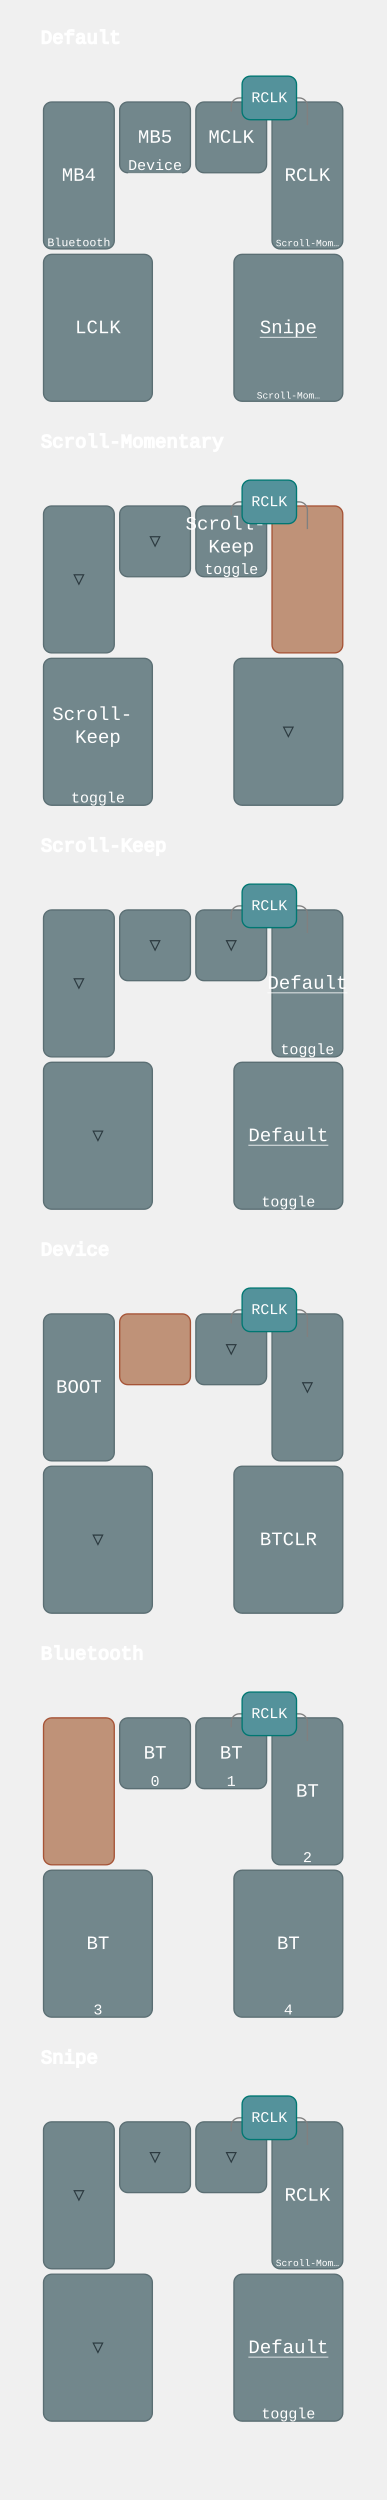
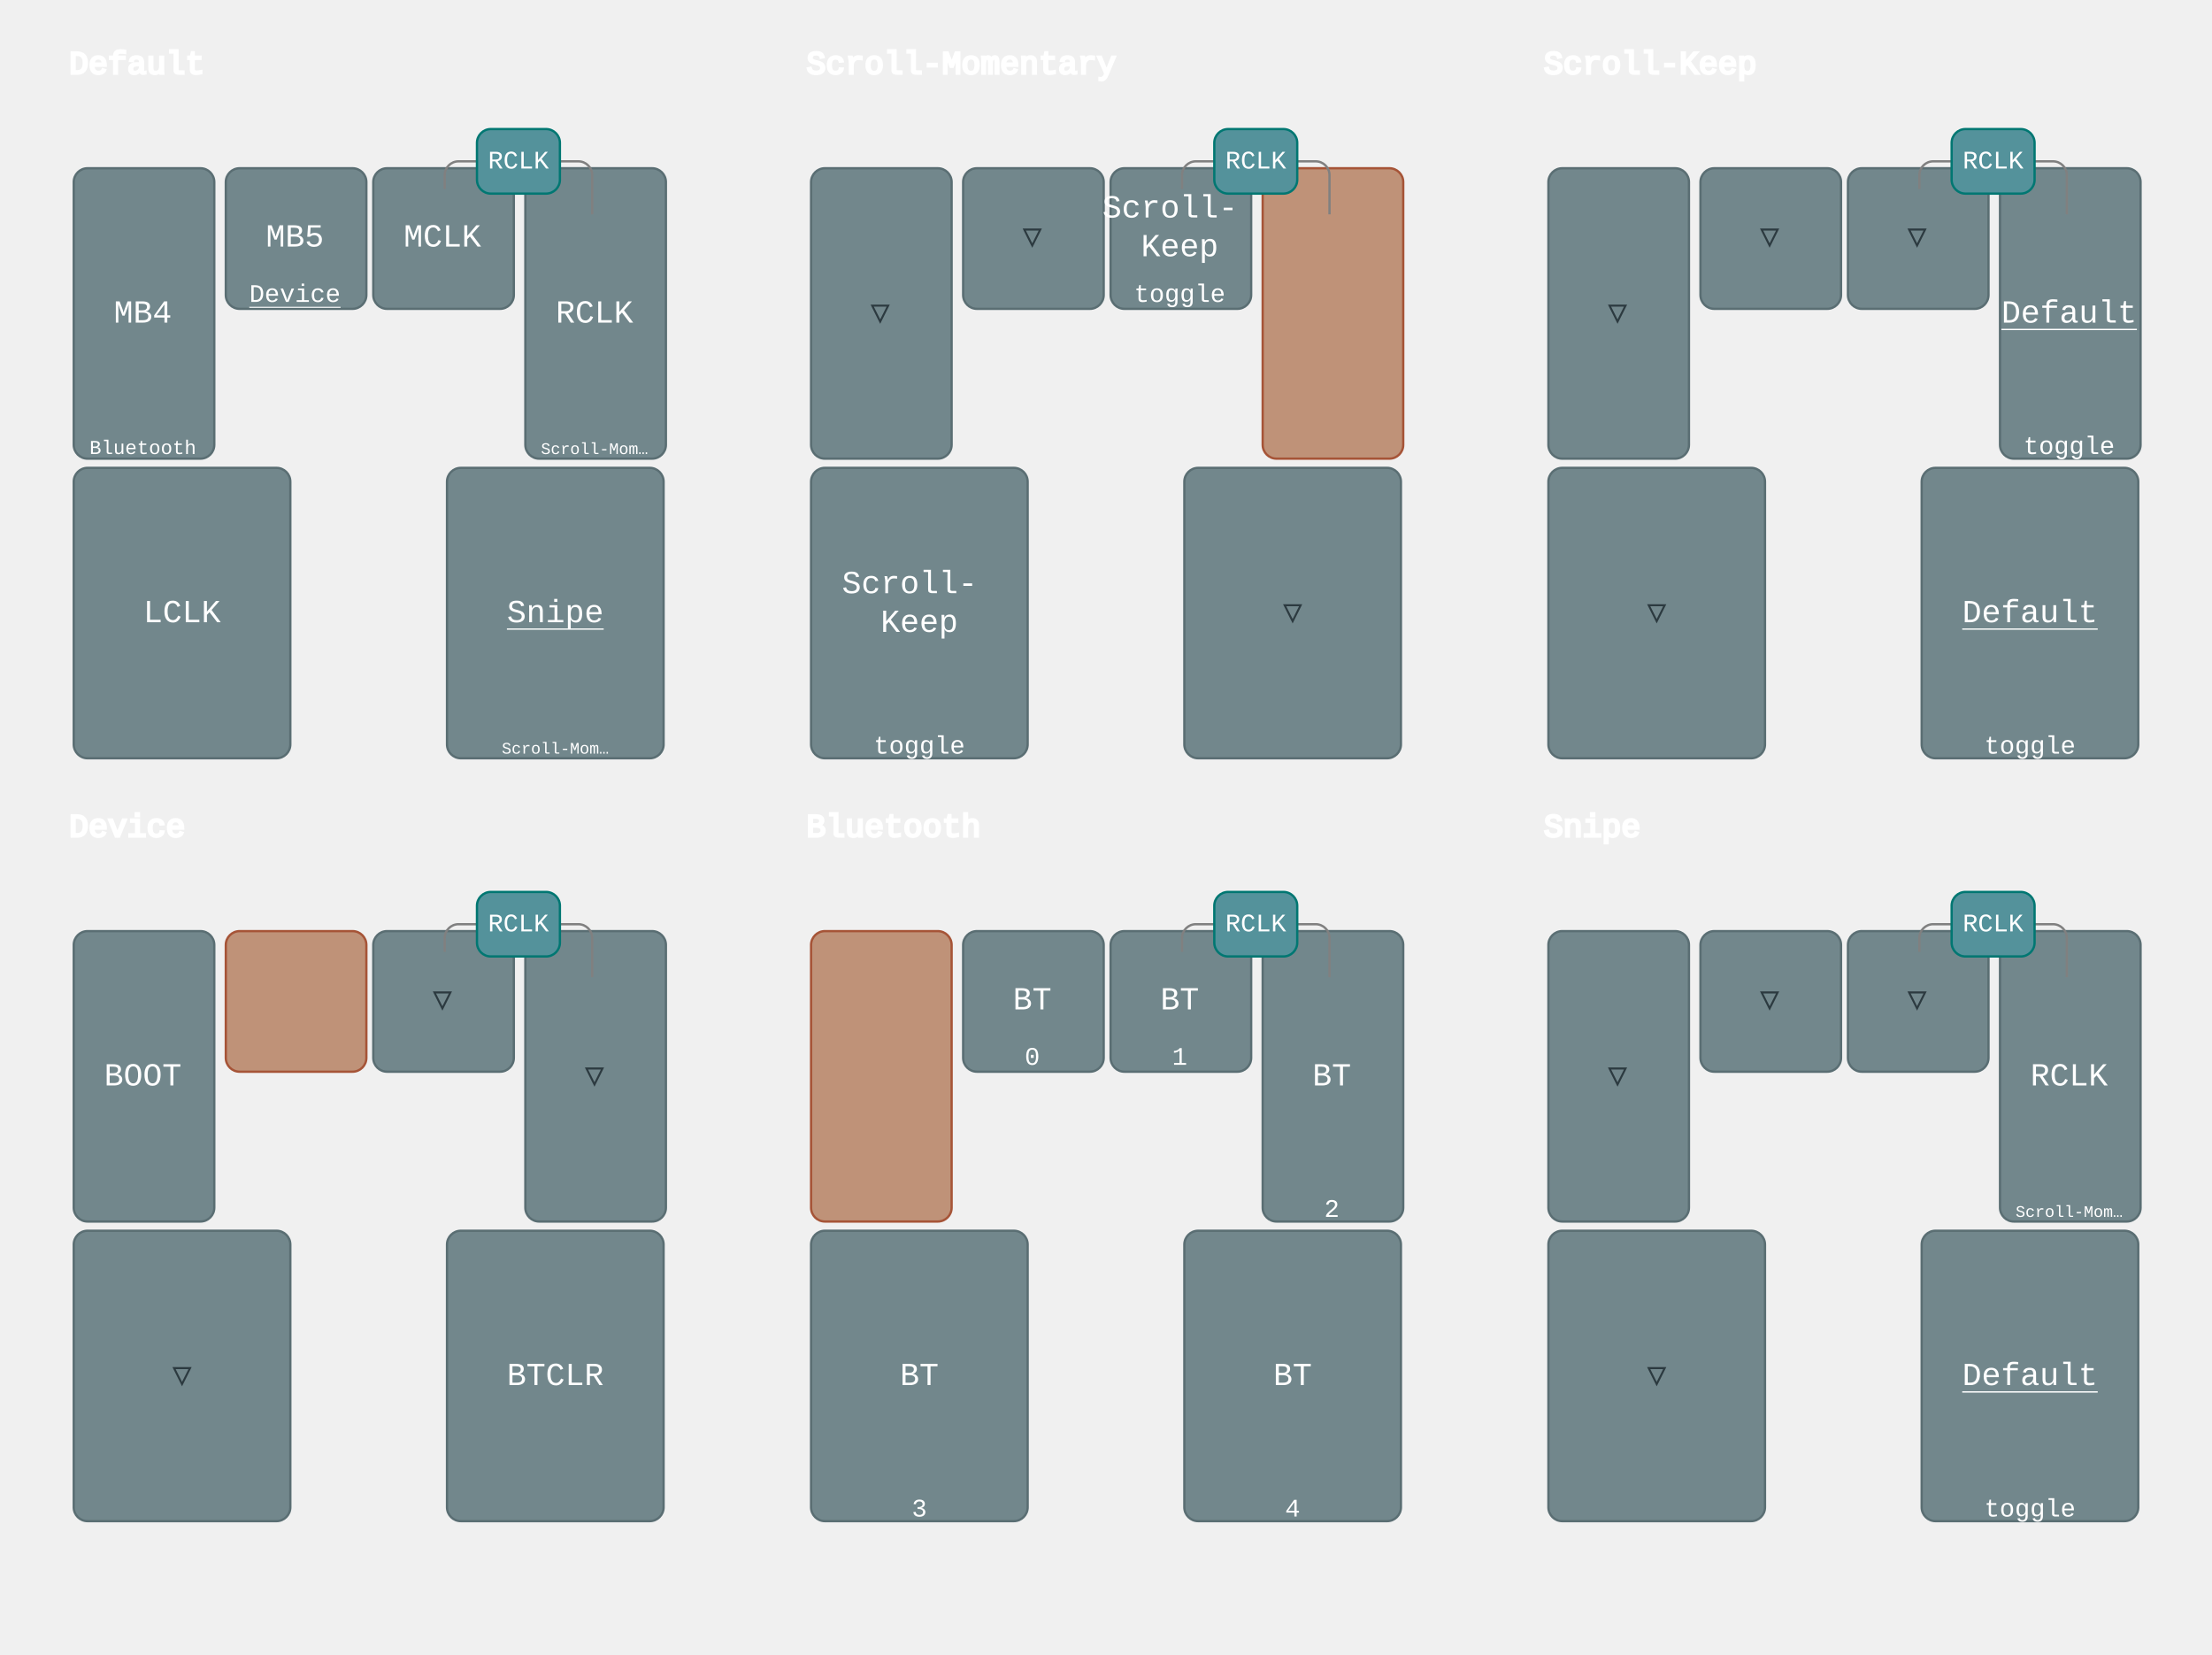
- <svg xmlns="http://www.w3.org/2000/svg" width="284" height="1838" viewBox="0 0 284 1838" class="keymap">
+ <svg xmlns="http://www.w3.org/2000/svg" width="960" height="718" viewBox="0 0 960 718" class="keymap">
  <style>svg path {
    fill: inherit;
}
svg.keymap {
    font-family: Menlo,SFMono-Regular,Consolas,Liberation Mono,monospace;
    font-size: 14px;
    font-kerning: normal;
    text-rendering: optimizeLegibility;
    fill: #FFF;
    background: #141F26;
}
rect.key {
    fill: #72878C;
    stroke: #5A6E73;
    stroke-width: 1;
}
rect.side {
    filter: brightness(90%);
}
rect.combo, rect.combo-separate {
    fill: #54929b;
    stroke: #007772;
}
rect.held, rect.combo.held {
    stroke: #A65437;
    fill: #BF9278;
}
rect.ghost, rect.combo.ghost {
    stroke-dasharray: 4, 4;
    stroke-width: 2;
}
text {
    text-anchor: middle;
    dominant-baseline: middle;
}
text.label {
    text-anchor: start;
    stroke: white;
    paint-order: stroke;
}
text.combo, text.hold, text.shifted, text.left, text.right, text.tl, text.tr, text.bl, text.br {
    font-size: 11px;
}
text.hold, text.bl, text.br {
    text-anchor: middle;
    dominant-baseline: auto;
}
text.shifted, text.tl, text.tr {
    text-anchor: middle;
    dominant-baseline: hanging;
}
text.left, text.tl, text.bl {
    text-anchor: start;
}
text.right, text.tr, text.br {
    text-anchor: end;
}
text.layer-activator {
    text-decoration: underline;
}
text.combo.hold, text.combo.shifted, text.combo.left, text.combo.right {
    font-size: 8px;
}
text.trans {
    fill: #2C3A40;
}
path.combo {
    stroke-width: 1;
    stroke: gray;
    fill: none;
}
.icon-tabler &gt; path {
    fill: inherit;
    stroke: inherit;
    stroke-width: 2;
}
.icon-tabler &gt; path[stroke="none"][fill="none"] {
    visibility: hidden;
}</style>
  <g transform="translate(30, 0)" class="layer-Default">
    <text x="0" y="28" class="label" id="Default">Default</text>
-     <g transform="translate(0, 73)">
-       <g transform="translate(28, 56)" class="key keypos-0">
-         <rect rx="6" ry="6" x="-26" y="-54" width="52" height="108" class="key" />
+     <g transform="translate(0, 71)">
+       <g transform="translate(32, 65)" class="key keypos-0">
+         <rect rx="6" ry="6" x="-30" y="-63" width="61" height="126" class="key" />
        <text x="0" y="0" class="key tap">MB4</text>
        <a href="#Bluetooth">
-           <text x="0" y="52" class="key hold layer-activator">
+           <text x="0" y="61" class="key hold layer-activator">
            <tspan style="font-size: 78%">Bluetooth</tspan>
          </text>
        </a>
      </g>
-       <g transform="translate(84, 28)" class="key keypos-1">
-         <rect rx="6" ry="6" x="-26" y="-26" width="52" height="52" class="key" />
+       <g transform="translate(98, 32)" class="key keypos-1">
+         <rect rx="6" ry="6" x="-30" y="-30" width="61" height="61" class="key" />
        <text x="0" y="0" class="key tap">MB5</text>
        <a href="#Device">
-           <text x="0" y="24" class="key hold layer-activator">Device</text>
-         </a>
-       </g>
-       <g transform="translate(140, 28)" class="key keypos-2">
-         <rect rx="6" ry="6" x="-26" y="-26" width="52" height="52" class="key" />
+           <text x="0" y="28" class="key hold layer-activator">Device</text>
+         </a>
+       </g>
+       <g transform="translate(162, 32)" class="key keypos-2">
+         <rect rx="6" ry="6" x="-30" y="-30" width="61" height="61" class="key" />
        <text x="0" y="0" class="key tap">MCLK</text>
      </g>
-       <g transform="translate(196, 56)" class="key keypos-3">
-         <rect rx="6" ry="6" x="-26" y="-54" width="52" height="108" class="key" />
+       <g transform="translate(228, 65)" class="key keypos-3">
+         <rect rx="6" ry="6" x="-30" y="-63" width="61" height="126" class="key" />
        <text x="0" y="0" class="key tap">RCLK</text>
        <a href="#Scroll-Momentary">
-           <text x="0" y="52" class="key hold layer-activator">
+           <text x="0" y="61" class="key hold layer-activator">
            <tspan style="font-size: 64%">Scroll-Mom…</tspan>
          </text>
        </a>
      </g>
-       <g transform="translate(42, 168)" class="key keypos-4">
-         <rect rx="6" ry="6" x="-40" y="-54" width="80" height="108" class="key" />
+       <g transform="translate(49, 195)" class="key keypos-4">
+         <rect rx="6" ry="6" x="-47" y="-63" width="94" height="126" class="key" />
        <text x="0" y="0" class="key tap">LCLK</text>
      </g>
-       <g transform="translate(182, 168)" class="key keypos-5">
-         <rect rx="6" ry="6" x="-40" y="-54" width="80" height="108" class="key" />
+       <g transform="translate(211, 195)" class="key keypos-5">
+         <rect rx="6" ry="6" x="-47" y="-63" width="94" height="126" class="key" />
        <a href="#Snipe">
          <text x="0" y="0" class="key tap layer-activator">Snipe</text>
        </a>
        <a href="#Scroll-Momentary">
-           <text x="0" y="52" class="key hold layer-activator">
+           <text x="0" y="61" class="key hold layer-activator">
            <tspan style="font-size: 64%">Scroll-Mom…</tspan>
          </text>
        </a>
      </g>
      <g class="combo combopos-0">
-         <path d="M168,-1 h-22 a6.0,6.0 0 0 0 -6.0,6.0 v4" class="combo" />
-         <path d="M168,-1 h22 a6.0,6.0 0 0 1 6.0,6.0 v14" class="combo" />
-         <rect rx="6" ry="6" x="148" y="-17" width="40" height="32" class="combo" />
-         <text x="168" y="-1" class="combo tap">RCLK</text>
-       </g>
-     </g>
-   </g>
-   <g transform="translate(30, 297)" class="layer-Scroll-Momentary">
+         <path d="M195,-1 h-26 a6.0,6.0 0 0 0 -6.0,6.0 v6" class="combo" />
+         <path d="M195,-1 h26 a6.0,6.0 0 0 1 6.0,6.0 v17" class="combo" />
+         <rect rx="6" ry="6" x="177" y="-15" width="36" height="28" class="combo" />
+         <text x="195" y="-1" class="combo tap">RCLK</text>
+       </g>
+     </g>
+   </g>
+   <g transform="translate(350, 0)" class="layer-Scroll-Momentary">
    <text x="0" y="28" class="label" id="Scroll-Momentary">Scroll-Momentary</text>
-     <g transform="translate(0, 73)">
-       <g transform="translate(28, 56)" class="key trans keypos-0">
-         <rect rx="6" ry="6" x="-26" y="-54" width="52" height="108" class="key trans" />
-         <text x="0" y="0" class="key trans tap">▽</text>
-       </g>
-       <g transform="translate(84, 28)" class="key trans keypos-1">
-         <rect rx="6" ry="6" x="-26" y="-26" width="52" height="52" class="key trans" />
-         <text x="0" y="0" class="key trans tap">▽</text>
-       </g>
-       <g transform="translate(140, 28)" class="key keypos-2">
-         <rect rx="6" ry="6" x="-26" y="-26" width="52" height="52" class="key" />
+     <g transform="translate(0, 71)">
+       <g transform="translate(32, 65)" class="key trans keypos-0">
+         <rect rx="6" ry="6" x="-30" y="-63" width="61" height="126" class="key trans" />
+         <text x="0" y="0" class="key trans tap">▽</text>
+       </g>
+       <g transform="translate(98, 32)" class="key trans keypos-1">
+         <rect rx="6" ry="6" x="-30" y="-30" width="61" height="61" class="key trans" />
+         <text x="0" y="0" class="key trans tap">▽</text>
+       </g>
+       <g transform="translate(162, 32)" class="key keypos-2">
+         <rect rx="6" ry="6" x="-30" y="-30" width="61" height="61" class="key" />
        <text x="0" y="0" class="key tap">
          <tspan x="0" dy="-0.9em">Scroll-</tspan>
          <tspan x="0" dy="1.2em">Keep</tspan>
        </text>
-         <text x="0" y="24" class="key hold">toggle</text>
-       </g>
-       <g transform="translate(196, 56)" class="key held keypos-3">
-         <rect rx="6" ry="6" x="-26" y="-54" width="52" height="108" class="key held" />
-       </g>
-       <g transform="translate(42, 168)" class="key keypos-4">
-         <rect rx="6" ry="6" x="-40" y="-54" width="80" height="108" class="key" />
+         <text x="0" y="28" class="key hold">toggle</text>
+       </g>
+       <g transform="translate(228, 65)" class="key held keypos-3">
+         <rect rx="6" ry="6" x="-30" y="-63" width="61" height="126" class="key held" />
+       </g>
+       <g transform="translate(49, 195)" class="key keypos-4">
+         <rect rx="6" ry="6" x="-47" y="-63" width="94" height="126" class="key" />
        <text x="0" y="0" class="key tap">
          <tspan x="0" dy="-0.9em">Scroll-</tspan>
          <tspan x="0" dy="1.2em">Keep</tspan>
        </text>
-         <text x="0" y="52" class="key hold">toggle</text>
-       </g>
-       <g transform="translate(182, 168)" class="key trans keypos-5">
-         <rect rx="6" ry="6" x="-40" y="-54" width="80" height="108" class="key trans" />
-         <text x="0" y="0" class="key trans tap">▽</text>
-       </g>
-       <g class="combo combopos-0">
-         <path d="M168,-1 h-22 a6.0,6.0 0 0 0 -6.0,6.0 v4" class="combo" />
-         <path d="M168,-1 h22 a6.0,6.0 0 0 1 6.0,6.0 v14" class="combo" />
-         <rect rx="6" ry="6" x="148" y="-17" width="40" height="32" class="combo" />
-         <text x="168" y="-1" class="combo tap">RCLK</text>
-       </g>
-     </g>
-   </g>
-   <g transform="translate(30, 594)" class="layer-Scroll-Keep">
+         <text x="0" y="61" class="key hold">toggle</text>
+       </g>
+       <g transform="translate(211, 195)" class="key trans keypos-5">
+         <rect rx="6" ry="6" x="-47" y="-63" width="94" height="126" class="key trans" />
+         <text x="0" y="0" class="key trans tap">▽</text>
+       </g>
+       <g class="combo combopos-0">
+         <path d="M195,-1 h-26 a6.0,6.0 0 0 0 -6.0,6.0 v6" class="combo" />
+         <path d="M195,-1 h26 a6.0,6.0 0 0 1 6.0,6.0 v17" class="combo" />
+         <rect rx="6" ry="6" x="177" y="-15" width="36" height="28" class="combo" />
+         <text x="195" y="-1" class="combo tap">RCLK</text>
+       </g>
+     </g>
+   </g>
+   <g transform="translate(670, 0)" class="layer-Scroll-Keep">
    <text x="0" y="28" class="label" id="Scroll-Keep">Scroll-Keep</text>
-     <g transform="translate(0, 73)">
-       <g transform="translate(28, 56)" class="key trans keypos-0">
-         <rect rx="6" ry="6" x="-26" y="-54" width="52" height="108" class="key trans" />
-         <text x="0" y="0" class="key trans tap">▽</text>
-       </g>
-       <g transform="translate(84, 28)" class="key trans keypos-1">
-         <rect rx="6" ry="6" x="-26" y="-26" width="52" height="52" class="key trans" />
-         <text x="0" y="0" class="key trans tap">▽</text>
-       </g>
-       <g transform="translate(140, 28)" class="key trans keypos-2">
-         <rect rx="6" ry="6" x="-26" y="-26" width="52" height="52" class="key trans" />
-         <text x="0" y="0" class="key trans tap">▽</text>
-       </g>
-       <g transform="translate(196, 56)" class="key keypos-3">
-         <rect rx="6" ry="6" x="-26" y="-54" width="52" height="108" class="key" />
+     <g transform="translate(0, 71)">
+       <g transform="translate(32, 65)" class="key trans keypos-0">
+         <rect rx="6" ry="6" x="-30" y="-63" width="61" height="126" class="key trans" />
+         <text x="0" y="0" class="key trans tap">▽</text>
+       </g>
+       <g transform="translate(98, 32)" class="key trans keypos-1">
+         <rect rx="6" ry="6" x="-30" y="-30" width="61" height="61" class="key trans" />
+         <text x="0" y="0" class="key trans tap">▽</text>
+       </g>
+       <g transform="translate(162, 32)" class="key trans keypos-2">
+         <rect rx="6" ry="6" x="-30" y="-30" width="61" height="61" class="key trans" />
+         <text x="0" y="0" class="key trans tap">▽</text>
+       </g>
+       <g transform="translate(228, 65)" class="key keypos-3">
+         <rect rx="6" ry="6" x="-30" y="-63" width="61" height="126" class="key" />
        <a href="#Default">
          <text x="0" y="0" class="key tap layer-activator">Default</text>
        </a>
-         <text x="0" y="52" class="key hold">toggle</text>
-       </g>
-       <g transform="translate(42, 168)" class="key trans keypos-4">
-         <rect rx="6" ry="6" x="-40" y="-54" width="80" height="108" class="key trans" />
-         <text x="0" y="0" class="key trans tap">▽</text>
-       </g>
-       <g transform="translate(182, 168)" class="key keypos-5">
-         <rect rx="6" ry="6" x="-40" y="-54" width="80" height="108" class="key" />
+         <text x="0" y="61" class="key hold">toggle</text>
+       </g>
+       <g transform="translate(49, 195)" class="key trans keypos-4">
+         <rect rx="6" ry="6" x="-47" y="-63" width="94" height="126" class="key trans" />
+         <text x="0" y="0" class="key trans tap">▽</text>
+       </g>
+       <g transform="translate(211, 195)" class="key keypos-5">
+         <rect rx="6" ry="6" x="-47" y="-63" width="94" height="126" class="key" />
        <a href="#Default">
          <text x="0" y="0" class="key tap layer-activator">Default</text>
        </a>
-         <text x="0" y="52" class="key hold">toggle</text>
-       </g>
-       <g class="combo combopos-0">
-         <path d="M168,-1 h-22 a6.0,6.0 0 0 0 -6.0,6.0 v4" class="combo" />
-         <path d="M168,-1 h22 a6.0,6.0 0 0 1 6.0,6.0 v14" class="combo" />
-         <rect rx="6" ry="6" x="148" y="-17" width="40" height="32" class="combo" />
-         <text x="168" y="-1" class="combo tap">RCLK</text>
-       </g>
-     </g>
-   </g>
-   <g transform="translate(30, 891)" class="layer-Device">
+         <text x="0" y="61" class="key hold">toggle</text>
+       </g>
+       <g class="combo combopos-0">
+         <path d="M195,-1 h-26 a6.0,6.0 0 0 0 -6.0,6.0 v6" class="combo" />
+         <path d="M195,-1 h26 a6.0,6.0 0 0 1 6.0,6.0 v17" class="combo" />
+         <rect rx="6" ry="6" x="177" y="-15" width="36" height="28" class="combo" />
+         <text x="195" y="-1" class="combo tap">RCLK</text>
+       </g>
+     </g>
+   </g>
+   <g transform="translate(30, 331)" class="layer-Device">
    <text x="0" y="28" class="label" id="Device">Device</text>
-     <g transform="translate(0, 73)">
-       <g transform="translate(28, 56)" class="key keypos-0">
-         <rect rx="6" ry="6" x="-26" y="-54" width="52" height="108" class="key" />
+     <g transform="translate(0, 71)">
+       <g transform="translate(32, 65)" class="key keypos-0">
+         <rect rx="6" ry="6" x="-30" y="-63" width="61" height="126" class="key" />
        <text x="0" y="0" class="key tap">BOOT</text>
      </g>
-       <g transform="translate(84, 28)" class="key held keypos-1">
-         <rect rx="6" ry="6" x="-26" y="-26" width="52" height="52" class="key held" />
-       </g>
-       <g transform="translate(140, 28)" class="key trans keypos-2">
-         <rect rx="6" ry="6" x="-26" y="-26" width="52" height="52" class="key trans" />
-         <text x="0" y="0" class="key trans tap">▽</text>
-       </g>
-       <g transform="translate(196, 56)" class="key trans keypos-3">
-         <rect rx="6" ry="6" x="-26" y="-54" width="52" height="108" class="key trans" />
-         <text x="0" y="0" class="key trans tap">▽</text>
-       </g>
-       <g transform="translate(42, 168)" class="key trans keypos-4">
-         <rect rx="6" ry="6" x="-40" y="-54" width="80" height="108" class="key trans" />
-         <text x="0" y="0" class="key trans tap">▽</text>
-       </g>
-       <g transform="translate(182, 168)" class="key keypos-5">
-         <rect rx="6" ry="6" x="-40" y="-54" width="80" height="108" class="key" />
+       <g transform="translate(98, 32)" class="key held keypos-1">
+         <rect rx="6" ry="6" x="-30" y="-30" width="61" height="61" class="key held" />
+       </g>
+       <g transform="translate(162, 32)" class="key trans keypos-2">
+         <rect rx="6" ry="6" x="-30" y="-30" width="61" height="61" class="key trans" />
+         <text x="0" y="0" class="key trans tap">▽</text>
+       </g>
+       <g transform="translate(228, 65)" class="key trans keypos-3">
+         <rect rx="6" ry="6" x="-30" y="-63" width="61" height="126" class="key trans" />
+         <text x="0" y="0" class="key trans tap">▽</text>
+       </g>
+       <g transform="translate(49, 195)" class="key trans keypos-4">
+         <rect rx="6" ry="6" x="-47" y="-63" width="94" height="126" class="key trans" />
+         <text x="0" y="0" class="key trans tap">▽</text>
+       </g>
+       <g transform="translate(211, 195)" class="key keypos-5">
+         <rect rx="6" ry="6" x="-47" y="-63" width="94" height="126" class="key" />
        <text x="0" y="0" class="key tap">BTCLR</text>
      </g>
      <g class="combo combopos-0">
-         <path d="M168,-1 h-22 a6.0,6.0 0 0 0 -6.0,6.0 v4" class="combo" />
-         <path d="M168,-1 h22 a6.0,6.0 0 0 1 6.0,6.0 v14" class="combo" />
-         <rect rx="6" ry="6" x="148" y="-17" width="40" height="32" class="combo" />
-         <text x="168" y="-1" class="combo tap">RCLK</text>
-       </g>
-     </g>
-   </g>
-   <g transform="translate(30, 1188)" class="layer-Bluetooth">
+         <path d="M195,-1 h-26 a6.0,6.0 0 0 0 -6.0,6.0 v6" class="combo" />
+         <path d="M195,-1 h26 a6.0,6.0 0 0 1 6.0,6.0 v17" class="combo" />
+         <rect rx="6" ry="6" x="177" y="-15" width="36" height="28" class="combo" />
+         <text x="195" y="-1" class="combo tap">RCLK</text>
+       </g>
+     </g>
+   </g>
+   <g transform="translate(350, 331)" class="layer-Bluetooth">
    <text x="0" y="28" class="label" id="Bluetooth">Bluetooth</text>
-     <g transform="translate(0, 73)">
-       <g transform="translate(28, 56)" class="key held keypos-0">
-         <rect rx="6" ry="6" x="-26" y="-54" width="52" height="108" class="key held" />
-       </g>
-       <g transform="translate(84, 28)" class="key keypos-1">
-         <rect rx="6" ry="6" x="-26" y="-26" width="52" height="52" class="key" />
-         <text x="0" y="0" class="key tap">BT</text>
-         <text x="0" y="24" class="key hold">0</text>
-       </g>
-       <g transform="translate(140, 28)" class="key keypos-2">
-         <rect rx="6" ry="6" x="-26" y="-26" width="52" height="52" class="key" />
-         <text x="0" y="0" class="key tap">BT</text>
-         <text x="0" y="24" class="key hold">1</text>
-       </g>
-       <g transform="translate(196, 56)" class="key keypos-3">
-         <rect rx="6" ry="6" x="-26" y="-54" width="52" height="108" class="key" />
-         <text x="0" y="0" class="key tap">BT</text>
-         <text x="0" y="52" class="key hold">2</text>
-       </g>
-       <g transform="translate(42, 168)" class="key keypos-4">
-         <rect rx="6" ry="6" x="-40" y="-54" width="80" height="108" class="key" />
-         <text x="0" y="0" class="key tap">BT</text>
-         <text x="0" y="52" class="key hold">3</text>
-       </g>
-       <g transform="translate(182, 168)" class="key keypos-5">
-         <rect rx="6" ry="6" x="-40" y="-54" width="80" height="108" class="key" />
-         <text x="0" y="0" class="key tap">BT</text>
-         <text x="0" y="52" class="key hold">4</text>
-       </g>
-       <g class="combo combopos-0">
-         <path d="M168,-1 h-22 a6.0,6.0 0 0 0 -6.0,6.0 v4" class="combo" />
-         <path d="M168,-1 h22 a6.0,6.0 0 0 1 6.0,6.0 v14" class="combo" />
-         <rect rx="6" ry="6" x="148" y="-17" width="40" height="32" class="combo" />
-         <text x="168" y="-1" class="combo tap">RCLK</text>
-       </g>
-     </g>
-   </g>
-   <g transform="translate(30, 1485)" class="layer-Snipe">
+     <g transform="translate(0, 71)">
+       <g transform="translate(32, 65)" class="key held keypos-0">
+         <rect rx="6" ry="6" x="-30" y="-63" width="61" height="126" class="key held" />
+       </g>
+       <g transform="translate(98, 32)" class="key keypos-1">
+         <rect rx="6" ry="6" x="-30" y="-30" width="61" height="61" class="key" />
+         <text x="0" y="0" class="key tap">BT</text>
+         <text x="0" y="28" class="key hold">0</text>
+       </g>
+       <g transform="translate(162, 32)" class="key keypos-2">
+         <rect rx="6" ry="6" x="-30" y="-30" width="61" height="61" class="key" />
+         <text x="0" y="0" class="key tap">BT</text>
+         <text x="0" y="28" class="key hold">1</text>
+       </g>
+       <g transform="translate(228, 65)" class="key keypos-3">
+         <rect rx="6" ry="6" x="-30" y="-63" width="61" height="126" class="key" />
+         <text x="0" y="0" class="key tap">BT</text>
+         <text x="0" y="61" class="key hold">2</text>
+       </g>
+       <g transform="translate(49, 195)" class="key keypos-4">
+         <rect rx="6" ry="6" x="-47" y="-63" width="94" height="126" class="key" />
+         <text x="0" y="0" class="key tap">BT</text>
+         <text x="0" y="61" class="key hold">3</text>
+       </g>
+       <g transform="translate(211, 195)" class="key keypos-5">
+         <rect rx="6" ry="6" x="-47" y="-63" width="94" height="126" class="key" />
+         <text x="0" y="0" class="key tap">BT</text>
+         <text x="0" y="61" class="key hold">4</text>
+       </g>
+       <g class="combo combopos-0">
+         <path d="M195,-1 h-26 a6.0,6.0 0 0 0 -6.0,6.0 v6" class="combo" />
+         <path d="M195,-1 h26 a6.0,6.0 0 0 1 6.0,6.0 v17" class="combo" />
+         <rect rx="6" ry="6" x="177" y="-15" width="36" height="28" class="combo" />
+         <text x="195" y="-1" class="combo tap">RCLK</text>
+       </g>
+     </g>
+   </g>
+   <g transform="translate(670, 331)" class="layer-Snipe">
    <text x="0" y="28" class="label" id="Snipe">Snipe</text>
-     <g transform="translate(0, 73)">
-       <g transform="translate(28, 56)" class="key trans keypos-0">
-         <rect rx="6" ry="6" x="-26" y="-54" width="52" height="108" class="key trans" />
-         <text x="0" y="0" class="key trans tap">▽</text>
-       </g>
-       <g transform="translate(84, 28)" class="key trans keypos-1">
-         <rect rx="6" ry="6" x="-26" y="-26" width="52" height="52" class="key trans" />
-         <text x="0" y="0" class="key trans tap">▽</text>
-       </g>
-       <g transform="translate(140, 28)" class="key trans keypos-2">
-         <rect rx="6" ry="6" x="-26" y="-26" width="52" height="52" class="key trans" />
-         <text x="0" y="0" class="key trans tap">▽</text>
-       </g>
-       <g transform="translate(196, 56)" class="key keypos-3">
-         <rect rx="6" ry="6" x="-26" y="-54" width="52" height="108" class="key" />
+     <g transform="translate(0, 71)">
+       <g transform="translate(32, 65)" class="key trans keypos-0">
+         <rect rx="6" ry="6" x="-30" y="-63" width="61" height="126" class="key trans" />
+         <text x="0" y="0" class="key trans tap">▽</text>
+       </g>
+       <g transform="translate(98, 32)" class="key trans keypos-1">
+         <rect rx="6" ry="6" x="-30" y="-30" width="61" height="61" class="key trans" />
+         <text x="0" y="0" class="key trans tap">▽</text>
+       </g>
+       <g transform="translate(162, 32)" class="key trans keypos-2">
+         <rect rx="6" ry="6" x="-30" y="-30" width="61" height="61" class="key trans" />
+         <text x="0" y="0" class="key trans tap">▽</text>
+       </g>
+       <g transform="translate(228, 65)" class="key keypos-3">
+         <rect rx="6" ry="6" x="-30" y="-63" width="61" height="126" class="key" />
        <text x="0" y="0" class="key tap">RCLK</text>
        <a href="#Scroll-Momentary">
-           <text x="0" y="52" class="key hold layer-activator">
+           <text x="0" y="61" class="key hold layer-activator">
            <tspan style="font-size: 64%">Scroll-Mom…</tspan>
          </text>
        </a>
      </g>
-       <g transform="translate(42, 168)" class="key trans keypos-4">
-         <rect rx="6" ry="6" x="-40" y="-54" width="80" height="108" class="key trans" />
-         <text x="0" y="0" class="key trans tap">▽</text>
-       </g>
-       <g transform="translate(182, 168)" class="key keypos-5">
-         <rect rx="6" ry="6" x="-40" y="-54" width="80" height="108" class="key" />
+       <g transform="translate(49, 195)" class="key trans keypos-4">
+         <rect rx="6" ry="6" x="-47" y="-63" width="94" height="126" class="key trans" />
+         <text x="0" y="0" class="key trans tap">▽</text>
+       </g>
+       <g transform="translate(211, 195)" class="key keypos-5">
+         <rect rx="6" ry="6" x="-47" y="-63" width="94" height="126" class="key" />
        <a href="#Default">
          <text x="0" y="0" class="key tap layer-activator">Default</text>
        </a>
-         <text x="0" y="52" class="key hold">toggle</text>
-       </g>
-       <g class="combo combopos-0">
-         <path d="M168,-1 h-22 a6.0,6.0 0 0 0 -6.0,6.0 v4" class="combo" />
-         <path d="M168,-1 h22 a6.0,6.0 0 0 1 6.0,6.0 v14" class="combo" />
-         <rect rx="6" ry="6" x="148" y="-17" width="40" height="32" class="combo" />
-         <text x="168" y="-1" class="combo tap">RCLK</text>
+         <text x="0" y="61" class="key hold">toggle</text>
+       </g>
+       <g class="combo combopos-0">
+         <path d="M195,-1 h-26 a6.0,6.0 0 0 0 -6.0,6.0 v6" class="combo" />
+         <path d="M195,-1 h26 a6.0,6.0 0 0 1 6.0,6.0 v17" class="combo" />
+         <rect rx="6" ry="6" x="177" y="-15" width="36" height="28" class="combo" />
+         <text x="195" y="-1" class="combo tap">RCLK</text>
      </g>
    </g>
  </g>
</svg>
